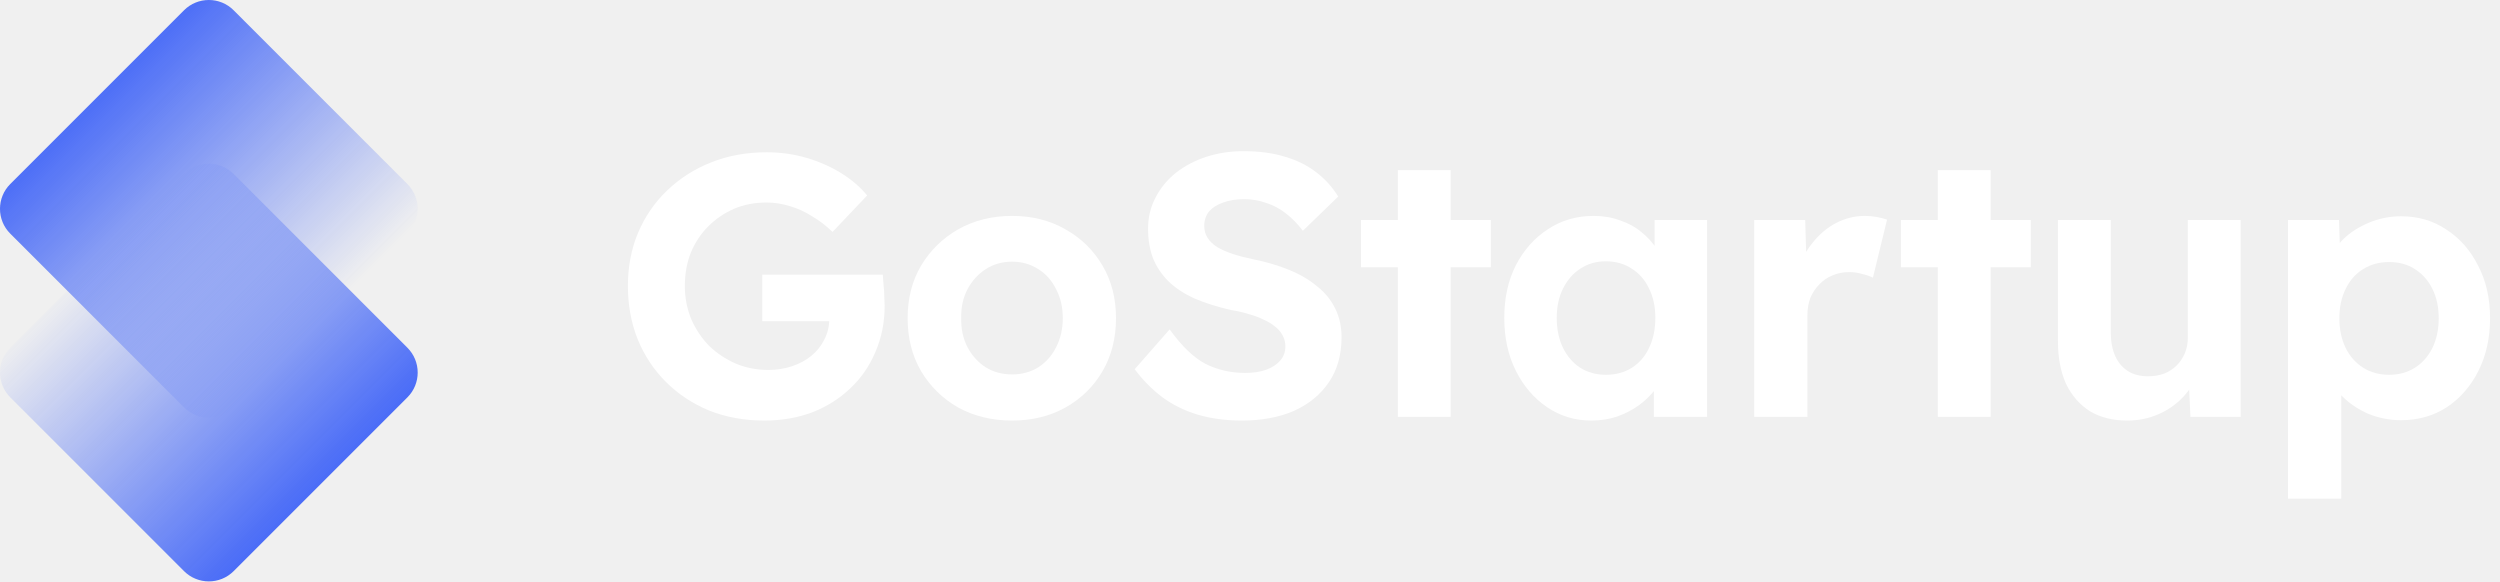
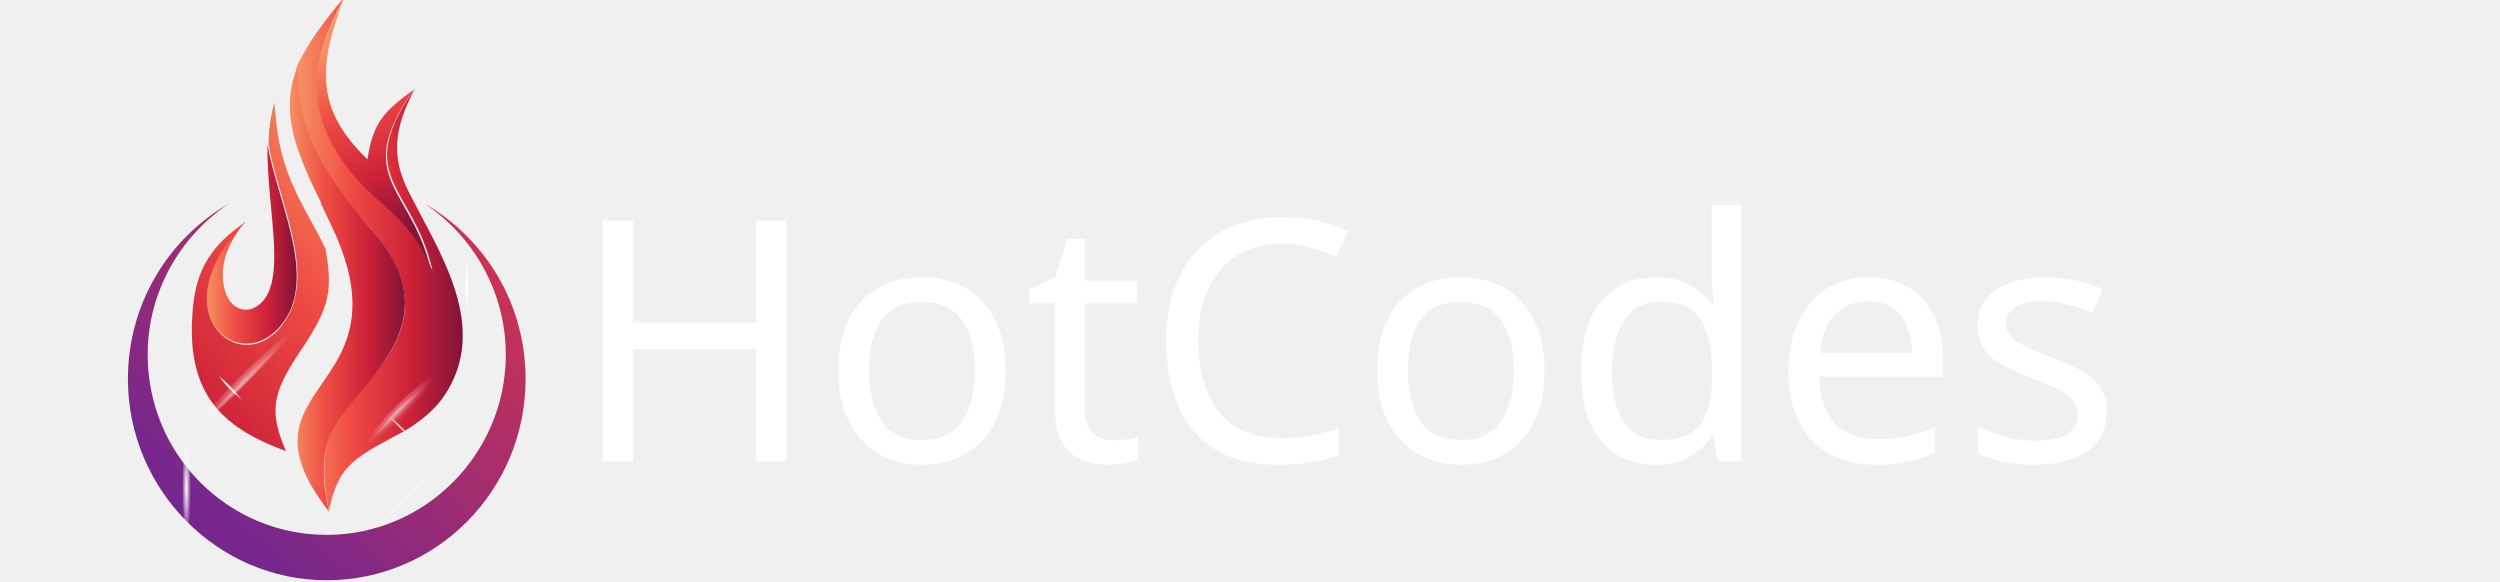
- <svg xmlns="http://www.w3.org/2000/svg" fill="none" height="50" viewBox="0 0 215 50" width="215">
-   <linearGradient id="a" gradientUnits="userSpaceOnUse" x1="7.999" x2="27.62" y1="7.848" y2="27.469">
-     <stop offset="0" stop-color="#4a6cf7" />
-     <stop offset="1" stop-color="#4a6cf7" stop-opacity="0" />
+ <svg xmlns="http://www.w3.org/2000/svg" version="1.1" id="Layer_1" x="0px" y="0px" viewBox="0 0 215 50" style="enable-background:new 0 0 215 50;" xml:space="preserve">
+   <style type="text/css">
+ 	.st0{display:none;fill:url(#SVGID_1_);}
+ 	.st1{display:none;fill:url(#SVGID_2_);}
+ 	.st2{display:none;}
+ 	.st3{display:inline;fill:#111722;}
+ 	.st4{fill-rule:evenodd;clip-rule:evenodd;fill:url(#SVGID_3_);}
+ 	.st5{fill-rule:evenodd;clip-rule:evenodd;fill:url(#SVGID_4_);}
+ 	.st6{fill-rule:evenodd;clip-rule:evenodd;fill:url(#SVGID_5_);}
+ 	.st7{fill-rule:evenodd;clip-rule:evenodd;fill:url(#SVGID_6_);}
+ 	.st8{fill-rule:evenodd;clip-rule:evenodd;fill:url(#SVGID_7_);}
+ 	.st9{fill-rule:evenodd;clip-rule:evenodd;fill:none;}
+ 	.st10{fill-rule:evenodd;clip-rule:evenodd;fill:url(#SVGID_8_);}
+ 	.st11{opacity:0.6;}
+ 	.st12{fill:url(#SVGID_9_);}
+ 	.st13{fill:url(#SVGID_10_);}
+ 	.st14{fill:url(#SVGID_11_);}
+ 	.st15{fill:url(#SVGID_12_);}
+ 	.st16{fill:url(#SVGID_13_);}
+ 	.st17{fill:url(#SVGID_14_);}
+ 	.st18{fill:url(#SVGID_15_);}
+ 	.st19{fill:url(#SVGID_16_);}
+ 	.st20{fill:url(#SVGID_17_);}
+ 	.st21{fill:url(#SVGID_18_);}
+ 	.st22{fill:url(#SVGID_19_);}
+ 	.st23{fill:url(#SVGID_20_);}
+ 	.st24{fill:url(#SVGID_21_);}
+ 	.st25{fill:url(#SVGID_22_);}
+ 	.st26{fill:url(#SVGID_23_);}
+ 	.st27{fill:url(#SVGID_24_);}
+ 	.st28{fill:url(#SVGID_25_);}
+ 	.st29{fill:url(#SVGID_26_);}
+ 	.st30{fill:url(#SVGID_27_);}
+ 	.st31{fill:url(#SVGID_28_);}
+ 	.st32{fill:url(#SVGID_29_);}
+ 	.st33{fill:url(#SVGID_30_);}
+ 	.st34{fill:url(#SVGID_31_);}
+ 	.st35{fill:url(#SVGID_32_);}
+ 	.st36{fill:url(#SVGID_33_);}
+ 	.st37{fill:url(#SVGID_34_);}
+ 	.st38{opacity:0.5;}
+ 	.st39{fill:url(#SVGID_35_);}
+ 	.st40{fill:url(#SVGID_36_);}
+ 	.st41{fill:url(#SVGID_37_);}
+ 	.st42{fill:url(#SVGID_38_);}
+ 	.st43{fill:url(#SVGID_39_);}
+ 	.st44{fill:url(#SVGID_40_);}
+ 	.st45{fill:url(#SVGID_41_);}
+ 	.st46{fill:url(#SVGID_42_);}
+ 	.st47{fill:url(#SVGID_43_);}
+ 	.st48{fill:url(#SVGID_44_);}
+ 	.st49{fill:url(#SVGID_45_);}
+ 	.st50{fill:url(#SVGID_46_);}
+ 	.st51{fill:url(#SVGID_47_);}
+ 	.st52{fill:url(#SVGID_48_);}
+ 	.st53{fill:url(#SVGID_49_);}
+ 	.st54{fill:url(#SVGID_50_);}
+ 	.st55{fill:#FFFFFF;}
+ 	.st56{font-family:'InternacionalAlt-Bold';}
+ 	.st57{font-size:29px;}
+ </style>
+   <linearGradient id="SVGID_1_" gradientUnits="userSpaceOnUse" x1="7.923" y1="433.923" x2="27.545" y2="453.545" gradientTransform="matrix(1 0 0 1 0 -426)">
+     <stop offset="0" style="stop-color:#4A6CF7" />
+     <stop offset="1" style="stop-color:#4A6CF7;stop-opacity:0" />
  </linearGradient>
-   <linearGradient id="b" gradientUnits="userSpaceOnUse" x1="7.999" x2="27.62" y1="21.927" y2="41.548">
-     <stop offset="0" stop-color="#4a6cf7" stop-opacity="0" />
-     <stop offset="1" stop-color="#4a6cf7" />
+   <path class="st0" d="M15.8,0.9c1.2-1.2,3.1-1.2,4.3,0L35,15.8c1.2,1.2,1.2,3.1,0,4.3L20.1,35c-1.2,1.2-3.1,1.2-4.3,0L0.9,20.1  c-1.2-1.2-1.2-3.1,0-4.3L15.8,0.9z" />
+   <linearGradient id="SVGID_2_" gradientUnits="userSpaceOnUse" x1="7.925" y1="448" x2="27.547" y2="467.622" gradientTransform="matrix(1 0 0 1 0 -426)">
+     <stop offset="0" style="stop-color:#4A6CF7;stop-opacity:0" />
+     <stop offset="1" style="stop-color:#4A6CF7" />
  </linearGradient>
-   <path d="m15.826.884c1.179-1.179 3.09-1.179 4.269 0l14.942 14.942c1.179 1.179 1.179 3.09 0 4.269l-14.942 14.942c-1.179 1.179-3.09 1.179-4.269 0l-14.942-14.942c-1.179-1.179-1.179-3.09 0-4.269z" fill="url(#a)" />
-   <path d="m15.826 14.963c1.179-1.179 3.09-1.179 4.269 0l14.942 14.942c1.179 1.179 1.179 3.09 0 4.269l-14.942 14.942c-1.179 1.179-3.09 1.179-4.269 0l-14.942-14.942c-1.179-1.179-1.179-3.09 0-4.269z" fill="url(#b)" />
-   <g fill="#fff">
-     <path d="m65.744 36.168c-1.728 0-3.317-.288-4.768-.864-1.429-.597-2.667-1.419-3.712-2.464s-1.856-2.272-2.432-3.68c-.555-1.408-.832-2.933-.832-4.576s.288-3.157.864-4.544c.597-1.408 1.429-2.624 2.496-3.648 1.088-1.045 2.357-1.856 3.808-2.432s3.04-.864 4.768-.864c1.195 0 2.336.16 3.424.48s2.08.757 2.976 1.312 1.643 1.195 2.24 1.92l-2.976 3.136c-.555-.533-1.141-.981-1.76-1.344-.597-.384-1.227-.672-1.888-.864-.661-.213-1.344-.32-2.048-.32-1.003 0-1.931.181-2.784.544-.832.363-1.568.864-2.208 1.504s-1.141 1.397-1.504 2.272c-.341.875-.512 1.824-.512 2.848 0 1.003.181 1.952.544 2.848.384.875.896 1.643 1.536 2.304.661.64 1.429 1.152 2.304 1.536.875.363 1.813.544 2.816.544.704 0 1.376-.107 2.016-.32s1.195-.512 1.664-.896c.491-.405.864-.875 1.12-1.408.277-.533.416-1.099.416-1.696v-.768l.64.896h-6.4v-4h10.368c.021.235.043.523.064.864.043.341.064.683.064 1.024.021.32.032.576.032.768 0 1.451-.267 2.784-.8 4-.512 1.216-1.237 2.261-2.176 3.136-.917.875-2.005 1.557-3.264 2.048-1.259.469-2.624.704-4.096.704z" />
-     <path d="m87.048 36.168c-1.728 0-3.275-.373-4.64-1.12-1.344-.768-2.411-1.813-3.2-3.136-.768-1.323-1.152-2.837-1.152-4.544s.384-3.211 1.152-4.512c.789-1.323 1.856-2.368 3.2-3.136 1.365-.768 2.912-1.152 4.64-1.152 1.707 0 3.232.384 4.576 1.152 1.365.768 2.432 1.813 3.2 3.136.768 1.301 1.152 2.805 1.152 4.512s-.384 3.221-1.152 4.544c-.768 1.323-1.835 2.368-3.2 3.136-1.344.747-2.869 1.12-4.576 1.12zm0-3.968c.832 0 1.579-.203 2.24-.608.661-.427 1.173-1.003 1.536-1.728.384-.747.576-1.579.576-2.496 0-.939-.192-1.771-.576-2.496-.363-.747-.875-1.323-1.536-1.728-.661-.427-1.408-.64-2.24-.64-.853 0-1.611.213-2.272.64-.661.427-1.184 1.003-1.568 1.728-.384.725-.565 1.557-.544 2.496-.021.917.16 1.749.544 2.496.384.725.907 1.301 1.568 1.728.661.405 1.419.608 2.272.608z" />
-     <path d="m106.799 36.168c-1.387 0-2.656-.171-3.808-.512-1.131-.341-2.144-.843-3.041-1.504-.875-.661-1.664-1.461-2.368-2.4l3.007-3.424c1.046 1.451 2.081 2.443 3.104 2.976 1.046.512 2.177.768 3.393.768.661 0 1.247-.085 1.76-.256.533-.192.949-.459 1.248-.8.298-.341.448-.747.448-1.216 0-.341-.075-.651-.224-.928-.15-.299-.363-.555-.64-.768-.278-.235-.609-.437-.992-.608-.384-.192-.811-.352-1.28-.48-.47-.149-.982-.267-1.536-.352-1.195-.277-2.24-.608-3.136-.992-.896-.405-1.643-.896-2.24-1.472-.598-.597-1.046-1.269-1.345-2.016-.277-.747-.416-1.589-.416-2.528 0-.96.213-1.845.64-2.656.427-.832 1.014-1.547 1.76-2.144.768-.597 1.642-1.056 2.624-1.376 1.002-.32 2.058-.48 3.168-.48 1.365 0 2.56.16 3.584.48 1.024.299 1.909.736 2.656 1.312.768.576 1.408 1.28 1.92 2.112l-3.04 2.944c-.448-.597-.939-1.099-1.472-1.504-.513-.405-1.078-.704-1.696-.896-.598-.213-1.216-.32-1.856-.32-.704 0-1.312.096-1.824.288-.512.171-.918.427-1.216.768-.278.341-.416.757-.416 1.248 0 .384.096.725.288 1.024s.469.565.832.8c.362.213.799.405 1.312.576.512.171 1.077.32 1.695.448 1.174.235 2.23.544 3.169.928.938.384 1.738.853 2.4 1.408.682.533 1.205 1.173 1.568 1.92.362.725.544 1.547.544 2.464 0 1.515-.363 2.805-1.088 3.872-.726 1.067-1.728 1.888-3.008 2.464-1.28.555-2.774.832-4.48.832z" />
-     <path d="m120.214 35.848v-21.216h4.544v21.216zm-3.168-12.864v-4.064h11.168v4.064z" />
-     <path d="m136.855 36.168c-1.407 0-2.677-.384-3.807-1.152-1.131-.768-2.027-1.813-2.689-3.136-.661-1.323-.991-2.837-.991-4.544s.33-3.211.991-4.512c.683-1.323 1.6-2.357 2.752-3.104 1.152-.768 2.465-1.152 3.937-1.152.832 0 1.589.128 2.271.384.704.235 1.313.565 1.825.992.533.427.981.917 1.343 1.472.363.555.619 1.152.769 1.792l-.96-.16v-4.128h4.511v16.928h-4.576v-4.064l1.025-.096c-.171.597-.448 1.163-.832 1.696-.385.533-.865 1.013-1.441 1.44-.554.405-1.184.736-1.888.992-.704.235-1.45.352-2.24.352zm1.249-3.936c.853 0 1.599-.203 2.239-.608s1.131-.971 1.472-1.696c.363-.747.544-1.611.544-2.592 0-.96-.181-1.803-.544-2.528-.341-.725-.832-1.291-1.472-1.696-.64-.427-1.386-.64-2.239-.64-.833 0-1.569.213-2.208.64-.619.405-1.11.971-1.472 1.696-.363.725-.544 1.568-.544 2.528 0 .981.181 1.845.544 2.592.362.725.853 1.291 1.472 1.696.639.405 1.375.608 2.208.608z" />
-     <path d="m150.863 35.848v-16.928h4.384l.16 5.44-.768-1.12c.256-.875.672-1.664 1.248-2.368.576-.725 1.248-1.291 2.016-1.696.79-.405 1.611-.608 2.464-.608.363 0 .715.032 1.056.096.342.064.63.139.864.224l-1.216 4.992c-.256-.128-.565-.235-.928-.32-.362-.107-.736-.16-1.12-.16-.512 0-.992.096-1.44.288-.426.171-.8.427-1.12.768-.32.32-.576.704-.768 1.152-.17.448-.256.939-.256 1.472v8.768z" />
-     <path d="m166.651 35.848v-21.216h4.544v21.216zm-3.168-12.864v-4.064h11.168v4.064z" />
-     <path d="m182.937 36.168c-1.237 0-2.304-.267-3.2-.8-.874-.555-1.557-1.333-2.048-2.336-.469-1.024-.704-2.251-.704-3.68v-10.432h4.544v9.696c0 .768.128 1.44.384 2.016.256.555.619.981 1.088 1.28.47.299 1.046.448 1.728.448.491 0 .95-.075 1.376-.224.427-.171.79-.405 1.088-.704.299-.299.534-.651.704-1.056.171-.405.256-.843.256-1.312v-10.144h4.544v16.928h-4.32l-.16-3.488.832-.384c-.256.789-.682 1.504-1.28 2.144-.597.64-1.312 1.141-2.144 1.504s-1.728.544-2.688.544z" />
-     <path d="m196.77 42.888v-23.968h4.384l.127 3.808-.832-.288c.15-.683.512-1.312 1.088-1.888.598-.576 1.334-1.045 2.208-1.408.875-.363 1.792-.544 2.752-.544 1.472 0 2.774.384 3.905 1.152 1.151.747 2.058 1.781 2.719 3.104.683 1.301 1.024 2.805 1.024 4.512 0 1.685-.33 3.189-.991 4.512-.662 1.323-1.568 2.368-2.72 3.136-1.152.747-2.465 1.12-3.937 1.12-.981 0-1.92-.181-2.815-.544-.875-.384-1.622-.885-2.241-1.504-.618-.619-1.002-1.28-1.151-1.984l1.056-.448v11.232zm8.703-10.656c.832 0 1.569-.203 2.209-.608s1.141-.971 1.504-1.696c.362-.747.543-1.6.543-2.56s-.181-1.803-.543-2.528c-.363-.725-.864-1.291-1.504-1.696-.619-.405-1.355-.608-2.209-.608-.853 0-1.6.203-2.24.608-.64.384-1.141.949-1.504 1.696-.362.725-.543 1.568-.543 2.528s.181 1.813.543 2.56c.363.725.864 1.291 1.504 1.696s1.387.608 2.24.608z" />
+   <path class="st1" d="M15.8,15c1.2-1.2,3.1-1.2,4.3,0L35,29.9c1.2,1.2,1.2,3.1,0,4.3l-14.9,15c-1.2,1.2-3.1,1.2-4.3,0l-14.9-15  c-1.2-1.2-1.2-3.1,0-4.3L15.8,15z" />
+   <g class="st2">
+     <path class="st3" d="M65.7,36.2c-1.7,0-3.3-0.3-4.8-0.9c-1.4-0.6-2.7-1.4-3.7-2.5s-1.9-2.3-2.4-3.7c-0.5-1.4-0.8-2.9-0.8-4.6   s0.3-3.2,0.9-4.5c0.6-1.4,1.4-2.6,2.5-3.6c1.1-1.1,2.4-1.9,3.8-2.4s3-0.9,4.8-0.9c1.2,0,2.3,0.2,3.4,0.5s2.1,0.8,3,1.3   s1.6,1.2,2.2,1.9l-3,3.1c-0.6-0.5-1.1-1-1.8-1.3c-0.6-0.4-1.2-0.7-1.9-0.9c-0.7-0.2-1.3-0.3-2.1-0.3c-1,0-1.9,0.2-2.8,0.5   c-0.8,0.4-1.6,0.9-2.2,1.5s-1.1,1.4-1.5,2.3c-0.3,0.9-0.5,1.8-0.5,2.9c0,1,0.2,2,0.5,2.9c0.4,0.9,0.9,1.6,1.5,2.3   c0.7,0.6,1.4,1.1,2.3,1.5c0.9,0.4,1.8,0.5,2.8,0.5c0.7,0,1.4-0.1,2-0.3s1.2-0.5,1.7-0.9c0.5-0.4,0.9-0.9,1.1-1.4   c0.3-0.5,0.4-1.1,0.4-1.7v-0.8l0.6,0.9h-6.4v-4h10.4c0,0.2,0,0.5,0.1,0.9c0,0.3,0.1,0.7,0.1,1c0,0.3,0,0.6,0,0.8   c0,1.5-0.3,2.8-0.8,4c-0.5,1.2-1.2,2.3-2.2,3.1c-0.9,0.9-2,1.6-3.3,2C68.6,35.9,67.2,36.2,65.7,36.2z" />
+     <path class="st3" d="M87.1,36.2c-1.7,0-3.3-0.4-4.6-1.1c-1.3-0.8-2.4-1.8-3.2-3.1c-0.8-1.3-1.2-2.8-1.2-4.5s0.4-3.2,1.2-4.5   c0.8-1.3,1.9-2.4,3.2-3.1c1.4-0.8,2.9-1.1,4.6-1.1c1.7,0,3.2,0.4,4.6,1.1c1.4,0.8,2.4,1.8,3.2,3.1c0.8,1.3,1.2,2.8,1.2,4.5   s-0.4,3.2-1.2,4.5c-0.8,1.3-1.8,2.4-3.2,3.1C90.3,35.8,88.8,36.2,87.1,36.2z M87.1,32.2c0.8,0,1.6-0.2,2.2-0.6   c0.7-0.4,1.2-1,1.5-1.7c0.4-0.8,0.6-1.6,0.6-2.5c0-0.9-0.2-1.8-0.6-2.5c-0.4-0.8-0.9-1.3-1.5-1.7c-0.7-0.4-1.4-0.6-2.2-0.6   c-0.8,0-1.6,0.2-2.3,0.6c-0.7,0.4-1.2,1-1.6,1.7c-0.4,0.7-0.6,1.6-0.5,2.5c0,0.9,0.2,1.8,0.5,2.5c0.4,0.7,0.9,1.3,1.6,1.7   C85.4,32,86.2,32.2,87.1,32.2z" />
+     <path class="st3" d="M106.8,36.2c-1.4,0-2.7-0.2-3.8-0.5c-1.1-0.3-2.1-0.8-3-1.5c-0.9-0.7-1.7-1.5-2.4-2.4l3-3.4   c1.1,1.5,2.1,2.4,3.1,3c1.1,0.5,2.2,0.8,3.4,0.8c0.7,0,1.2-0.1,1.8-0.3c0.5-0.2,0.9-0.5,1.2-0.8s0.4-0.8,0.4-1.2   c0-0.3-0.1-0.6-0.2-0.9c-0.2-0.3-0.4-0.5-0.6-0.8c-0.3-0.2-0.6-0.4-1-0.6c-0.4-0.2-0.8-0.4-1.3-0.5c-0.5-0.1-1-0.3-1.5-0.4   c-1.2-0.3-2.2-0.6-3.1-1c-0.9-0.4-1.6-0.9-2.2-1.5c-0.6-0.6-1.1-1.3-1.3-2c-0.3-0.8-0.4-1.6-0.4-2.5c0-1,0.2-1.9,0.6-2.7   c0.4-0.8,1-1.6,1.8-2.1c0.8-0.6,1.6-1.1,2.6-1.4c1-0.3,2.1-0.5,3.2-0.5c1.4,0,2.6,0.2,3.6,0.5c1,0.3,1.9,0.7,2.7,1.3   c0.8,0.6,1.4,1.3,1.9,2.1l-3,2.9c-0.4-0.6-0.9-1.1-1.5-1.5c-0.5-0.4-1.1-0.7-1.7-0.9c-0.6-0.2-1.2-0.3-1.9-0.3   c-0.7,0-1.3,0.1-1.8,0.3c-0.5,0.2-0.9,0.4-1.2,0.8c-0.3,0.3-0.4,0.8-0.4,1.2c0,0.4,0.1,0.7,0.3,1s0.5,0.6,0.8,0.8   c0.4,0.2,0.8,0.4,1.3,0.6c0.5,0.2,1.1,0.3,1.7,0.5c1.2,0.2,2.2,0.5,3.2,0.9c0.9,0.4,1.7,0.9,2.4,1.4c0.7,0.5,1.2,1.2,1.6,1.9   c0.4,0.7,0.5,1.5,0.5,2.5c0,1.5-0.4,2.8-1.1,3.9c-0.7,1.1-1.7,1.9-3,2.5C110,35.9,108.5,36.2,106.8,36.2L106.8,36.2z" />
+     <path class="st3" d="M120.2,35.8V14.6h4.5v21.2H120.2z M117.1,23v-4.1h11.2V23H117.1z" />
+     <path class="st3" d="M136.9,36.2c-1.4,0-2.7-0.4-3.8-1.2s-2-1.8-2.7-3.1c-0.7-1.3-1-2.8-1-4.5s0.3-3.2,1-4.5   c0.7-1.3,1.6-2.4,2.8-3.1c1.1-0.8,2.5-1.1,3.9-1.1c0.8,0,1.6,0.1,2.3,0.4c0.7,0.2,1.3,0.6,1.8,1c0.5,0.4,1,0.9,1.3,1.5   s0.6,1.1,0.8,1.8l-1-0.2v-4.1h4.5v16.9h-4.6v-4.1l1-0.1c-0.2,0.6-0.4,1.2-0.8,1.7c-0.4,0.5-0.9,1-1.4,1.4c-0.6,0.4-1.2,0.7-1.9,1   C138.4,36,137.6,36.2,136.9,36.2L136.9,36.2z M138.1,32.2c0.9,0,1.6-0.2,2.2-0.6s1.1-1,1.5-1.7c0.4-0.8,0.5-1.6,0.5-2.6   c0-1-0.2-1.8-0.5-2.5c-0.3-0.7-0.8-1.3-1.5-1.7c-0.6-0.4-1.4-0.6-2.2-0.6c-0.8,0-1.6,0.2-2.2,0.6c-0.6,0.4-1.1,1-1.5,1.7   c-0.4,0.7-0.5,1.6-0.5,2.5c0,1,0.2,1.9,0.5,2.6c0.4,0.7,0.9,1.3,1.5,1.7C136.5,32,137.3,32.2,138.1,32.2z" />
+     <path class="st3" d="M150.9,35.8V18.9h4.4l0.2,5.4l-0.8-1.1c0.3-0.9,0.7-1.7,1.2-2.4c0.6-0.7,1.2-1.3,2-1.7   c0.8-0.4,1.6-0.6,2.5-0.6c0.4,0,0.7,0,1.1,0.1c0.3,0.1,0.6,0.1,0.9,0.2l-1.2,5c-0.3-0.1-0.6-0.2-0.9-0.3c-0.4-0.1-0.7-0.2-1.1-0.2   c-0.5,0-1,0.1-1.4,0.3c-0.4,0.2-0.8,0.4-1.1,0.8c-0.3,0.3-0.6,0.7-0.8,1.1c-0.2,0.5-0.3,0.9-0.3,1.5v8.8L150.9,35.8z" />
+     <path class="st3" d="M166.6,35.8V14.6h4.5v21.2H166.6z M163.5,23v-4.1h11.2V23H163.5z" />
+     <path class="st3" d="M182.9,36.2c-1.2,0-2.3-0.3-3.2-0.8c-0.9-0.5-1.6-1.3-2.1-2.3c-0.5-1-0.7-2.2-0.7-3.7V18.9h4.5v9.7   c0,0.8,0.1,1.4,0.4,2c0.3,0.5,0.6,1,1.1,1.3s1.1,0.4,1.7,0.4c0.5,0,0.9-0.1,1.4-0.2c0.4-0.2,0.8-0.4,1.1-0.7   c0.3-0.3,0.5-0.6,0.7-1.1s0.3-0.8,0.3-1.3V18.9h4.5v16.9h-4.3l-0.2-3.5L189,32c-0.3,0.8-0.7,1.5-1.3,2.1c-0.6,0.6-1.3,1.1-2.1,1.5   S183.9,36.2,182.9,36.2z" />
+     <path class="st3" d="M196.8,42.9v-24h4.4l0.1,3.8l-0.8-0.3c0.1-0.7,0.5-1.3,1.1-1.9c0.6-0.6,1.3-1,2.2-1.4s1.8-0.5,2.8-0.5   c1.5,0,2.8,0.4,3.9,1.1c1.1,0.8,2.1,1.8,2.7,3.1c0.7,1.3,1,2.8,1,4.5c0,1.7-0.3,3.2-1,4.5s-1.6,2.4-2.7,3.1   c-1.1,0.8-2.5,1.1-3.9,1.1c-1,0-1.9-0.2-2.8-0.5c-0.9-0.4-1.6-0.9-2.2-1.5c-0.6-0.6-1-1.3-1.1-2l1.1-0.5v11.2   C201.3,42.9,196.8,42.9,196.8,42.9z M205.5,32.2c0.8,0,1.6-0.2,2.2-0.6s1.1-1,1.5-1.7c0.4-0.8,0.5-1.6,0.5-2.6s-0.2-1.8-0.5-2.5   c-0.4-0.7-0.9-1.3-1.5-1.7c-0.6-0.4-1.4-0.6-2.2-0.6c-0.9,0-1.6,0.2-2.2,0.6c-0.6,0.4-1.1,1-1.5,1.7c-0.4,0.7-0.5,1.6-0.5,2.5   s0.2,1.8,0.5,2.6c0.4,0.7,0.9,1.3,1.5,1.7S204.6,32.2,205.5,32.2z" />
+   </g>
+   <g>
+     <g>
+       <linearGradient id="SVGID_3_" gradientUnits="userSpaceOnUse" x1="28.776" y1="47.223" x2="36.725" y2="31.919" gradientTransform="matrix(1 0 0 -1 0 51)">
+         <stop offset="0" style="stop-color:#F69262" />
+         <stop offset="0.323" style="stop-color:#EF4C44" />
+         <stop offset="0.699" style="stop-color:#CB2038" />
+         <stop offset="1" style="stop-color:#811437" />
+       </linearGradient>
+       <path class="st4" d="M29.5,0.1c-2.1,5.5-2.4,9.3,2.1,13.6c0.5-3.2,1.4-4.1,4-6c-5.5,7.7-0.1,8.4,1.5,15.7    c-2.3-5.3-4.9-5.4-7.7-9.4C26.2,9.4,26.7,5.3,29.5,0.1z" />
+       <linearGradient id="SVGID_4_" gradientUnits="userSpaceOnUse" x1="25.55" y1="28.985" x2="39.754" y2="28.985" gradientTransform="matrix(1 0 0 -1 0 51)">
+         <stop offset="0" style="stop-color:#F69262" />
+         <stop offset="0.323" style="stop-color:#EF4C44" />
+         <stop offset="0.699" style="stop-color:#CB2038" />
+         <stop offset="1" style="stop-color:#811437" />
+       </linearGradient>
+       <path class="st5" d="M25.5,5.8c0.1-0.3,0.3-0.6,0.5-1c0.8-1.5,1.9-3,3.5-4.9l0,0.1c-2.8,5.2-3.2,9.3,0,13.9c2.8,4,5.4,4.1,7.7,9.4    c-1.6-7.3-7-8-1.5-15.7c-1.9,3.5-2,6-0.6,8.8c2.5,5,6.8,11.2,3.5,17c-0.7,1.3-1.9,2.5-3.7,3.6c-2,1.1-3.5,1.8-4.6,2.8    c-1,0.9-1.6,2.1-2,4.1c-1.6-7.5,1.7-8.4,4.8-12.9c3.1-4.5,1.6-8-1.2-11.3C27.5,14.8,25.5,11.4,25.5,5.8z" />
+       <linearGradient id="SVGID_5_" gradientUnits="userSpaceOnUse" x1="24.832" y1="26.07" x2="34.773" y2="26.07" gradientTransform="matrix(1 0 0 -1 0 51)">
+         <stop offset="0" style="stop-color:#F69262" />
+         <stop offset="0.323" style="stop-color:#EF4C44" />
+         <stop offset="0.699" style="stop-color:#CB2038" />
+         <stop offset="1" style="stop-color:#811437" />
+       </linearGradient>
+       <path class="st6" d="M28.3,44c-5.5-7-1.3-9.2,0.9-13.4c1.3-2.5,1.9-5.8-0.7-11.2l-0.9-1.9l0-0.1c-2.6-5.2-3.4-8.2-2-11.7    c0,5.5,2,9,6.3,14c2.8,3.2,4.3,6.7,1.2,11.3C30,35.7,26.6,36.6,28.3,44z" />
+       <linearGradient id="SVGID_6_" gradientUnits="userSpaceOnUse" x1="17.728" y1="29.989" x2="25.484" y2="29.989" gradientTransform="matrix(1 0 0 -1 0 51)">
+         <stop offset="0" style="stop-color:#F69262" />
+         <stop offset="0.323" style="stop-color:#EF4C44" />
+         <stop offset="0.699" style="stop-color:#CB2038" />
+         <stop offset="1" style="stop-color:#811437" />
+       </linearGradient>
+       <path class="st7" d="M23,12.4c-0.1,5.8,2,12.6-1.2,14.1c-0.9,0.4-2.3,0-2.6-2.2C19,22.4,19.6,21,21.1,19c-7.8,8,0.1,14.1,3.6,8.2    C27,23.2,23.8,17.1,23,12.4z" />
+       <linearGradient id="SVGID_7_" gradientUnits="userSpaceOnUse" x1="33.956" y1="35.719" x2="5.439" y2="11.294" gradientTransform="matrix(1 0 0 -1 0 51)">
+         <stop offset="0" style="stop-color:#F69262" />
+         <stop offset="0.323" style="stop-color:#EF4C44" />
+         <stop offset="0.699" style="stop-color:#CB2038" />
+         <stop offset="1" style="stop-color:#811437" />
+       </linearGradient>
+       <path class="st8" d="M28,21.4c-0.2-0.4-0.4-0.8-0.6-1.2c-0.4-0.7-0.8-1.5-1.2-2.2c-0.7-1.3-1.3-2.6-1.7-3.9    c-0.6-2-0.7-2.9-0.9-5.3c-0.3,1.1-0.5,2.3-0.5,3.6c0.8,4.7,4,10.8,1.6,14.9c-3.4,5.9-11.4-0.2-3.6-8.2c-4,2.7-4.5,5.5-4.6,9    c-0.1,6.1,2.9,8.8,8.1,10.7c-1.5-3.4-1.1-5,0.9-8.1C28.2,26.7,28.7,25.4,28,21.4z" />
+       <path class="st9" d="M24.6,38.8c-0.2-3.8,1.1-5.6,2.3-7.4c1-1.5,2.1-2.8,2.2-5.2c0.1-1.8-0.4-3.3-1.2-4.9c0.7,4,0.2,5.4-2.5,9.3    C23.5,33.7,23.1,35.4,24.6,38.8z" />
+       <linearGradient id="SVGID_8_" gradientUnits="userSpaceOnUse" x1="50.346" y1="41.859" x2="17.716" y2="7.476" gradientTransform="matrix(1 0 0 -1 0 51)">
+         <stop offset="0" style="stop-color:#F23839" />
+         <stop offset="1" style="stop-color:#76278C" />
+       </linearGradient>
+       <path class="st10" d="M36.5,17.5c5.2,3,8.7,8.6,8.7,15.1c0,9.6-7.7,17.3-17.1,17.3S11,42.1,11,32.6c0-6.5,3.5-12.1,8.7-15.1    c-4.2,2.8-7,7.6-7,13c0,8.6,6.9,15.5,15.4,15.5c8.5,0,15.4-7,15.4-15.5C43.5,25.1,40.7,20.3,36.5,17.5z" />
+       <g>
+         <g>
+           <g>
+             <g class="st11">
+               <radialGradient id="SVGID_9_" cx="5752.942" cy="6924.413" r="1.088" gradientTransform="matrix(3.8974 -3.9345 -0.3387 -0.3419 -20055.248 25035.01)" gradientUnits="userSpaceOnUse">
+                 <stop offset="0" style="stop-color:#FFFFFF;stop-opacity:0.6" />
+                 <stop offset="1" style="stop-color:#FFFFFF;stop-opacity:0" />
+               </radialGradient>
+               <path class="st12" d="M25.3,28.5c0.2,0.2-1.5,2.3-3.9,4.6s-4.4,4.1-4.6,3.9c-0.2-0.2,1.5-2.3,3.9-4.7        C23.1,30,25.1,28.3,25.3,28.5z" />
+               <radialGradient id="SVGID_10_" cx="5766.568" cy="17781.271" r="0.689" gradientTransform="matrix(5.0253 -5.0731 -0.2675 -0.27 -24201.565 34088.449)" gradientUnits="userSpaceOnUse">
+                 <stop offset="0" style="stop-color:#FFFFFF" />
+                 <stop offset="0.141" style="stop-color:#FFFFFF;stop-opacity:0.859" />
+                 <stop offset="1" style="stop-color:#FFFFFF;stop-opacity:0" />
+               </radialGradient>
+               <path class="st13" d="M24.6,29.2c0.1,0.1-1.4,1.8-3.3,3.7s-3.6,3.4-3.7,3.3c-0.1-0.1,1.4-1.8,3.3-3.7S24.5,29.1,24.6,29.2z" />
+             </g>
+           </g>
+           <g>
+             <g>
+               <g>
+                 <g>
+                   <radialGradient id="SVGID_11_" cx="36807.863" cy="-629.616" r="1.645" gradientTransform="matrix(-7.590000e-02 7.660000e-02 0.7877 0.7952 3309.283 -2285.59)" gradientUnits="userSpaceOnUse">
+                     <stop offset="0" style="stop-color:#FFFFFF" />
+                     <stop offset="7.010000e-02" style="stop-color:#FFFFFF;stop-opacity:0.93" />
+                     <stop offset="1" style="stop-color:#FFFFFF;stop-opacity:0" />
+                   </radialGradient>
+                   <path class="st14" d="M20,33.7c-0.7-0.7-1.2-1.4-1.2-1.4s0.7,0.5,1.4,1.2c0.7,0.7,1.2,1.4,1.2,1.4          C21.4,35,20.8,34.4,20,33.7z" />
+                   <radialGradient id="SVGID_12_" cx="36808.012" cy="-396.701" r="0.57" gradientTransform="matrix(-7.590000e-02 7.660000e-02 0.4252 0.4292 2982.053 -2615.92)" gradientUnits="userSpaceOnUse">
+                     <stop offset="0" style="stop-color:#FFFFFF" />
+                     <stop offset="7.010000e-02" style="stop-color:#FFFFFF;stop-opacity:0.93" />
+                     <stop offset="1" style="stop-color:#FFFFFF;stop-opacity:0" />
+                   </radialGradient>
+                   <path class="st15" d="M20.1,33.6c-0.1-0.1-0.2-0.3-0.2-0.3C20,33.3,20.1,33.4,20.1,33.6c0.2,0,0.3,0.2,0.3,0.2          C20.4,33.9,20.3,33.8,20.1,33.6z" />
+                 </g>
+               </g>
+             </g>
+             <g>
+               <g>
+                 <g>
+                   <radialGradient id="SVGID_13_" cx="35822.945" cy="-216.978" r="1.645" gradientTransform="matrix(7.820000e-02 7.890000e-02 0.7709 -0.7783 -2612.933 -2962.226)" gradientUnits="userSpaceOnUse">
+                     <stop offset="0" style="stop-color:#FFFFFF" />
+                     <stop offset="7.010000e-02" style="stop-color:#FFFFFF;stop-opacity:0.93" />
+                     <stop offset="1" style="stop-color:#FFFFFF;stop-opacity:0" />
+                   </radialGradient>
+                   <path class="st16" d="M20.3,33.7c-0.7,0.7-1.3,1.2-1.4,1.2s0.4-0.7,1.1-1.4s1.3-1.2,1.4-1.2S21,33,20.3,33.7z" />
+                   <radialGradient id="SVGID_14_" cx="35822.902" cy="-141.141" r="0.57" gradientTransform="matrix(7.820000e-02 7.890000e-02 0.4252 -0.4292 -2720.214 -2853.949)" gradientUnits="userSpaceOnUse">
+                     <stop offset="0" style="stop-color:#FFFFFF" />
+                     <stop offset="7.010000e-02" style="stop-color:#FFFFFF;stop-opacity:0.93" />
+                     <stop offset="1" style="stop-color:#FFFFFF;stop-opacity:0" />
+                   </radialGradient>
+                   <path class="st17" d="M20.2,33.6c-0.1,0.1-0.3,0.2-0.3,0.2C19.9,33.8,20,33.7,20.2,33.6c0-0.2,0.2-0.3,0.2-0.3          C20.4,33.4,20.4,33.5,20.2,33.6z" />
+                 </g>
+               </g>
+             </g>
+           </g>
+           <g>
+             <g>
+               <g>
+                 <g>
+                   <radialGradient id="SVGID_15_" cx="36807.863" cy="-629.616" r="1.645" gradientTransform="matrix(-7.590000e-02 7.660000e-02 0.7877 0.7952 3309.283 -2285.59)" gradientUnits="userSpaceOnUse">
+                     <stop offset="0" style="stop-color:#FFFFFF" />
+                     <stop offset="7.010000e-02" style="stop-color:#FFFFFF;stop-opacity:0.93" />
+                     <stop offset="1" style="stop-color:#FFFFFF;stop-opacity:0" />
+                   </radialGradient>
+                   <path class="st18" d="M20,33.7c-0.7-0.7-1.2-1.4-1.2-1.4s0.7,0.5,1.4,1.2c0.7,0.7,1.2,1.4,1.2,1.4          C21.4,35,20.8,34.4,20,33.7z" />
+                   <radialGradient id="SVGID_16_" cx="36808.012" cy="-396.701" r="0.57" gradientTransform="matrix(-7.590000e-02 7.660000e-02 0.4252 0.4292 2982.053 -2615.92)" gradientUnits="userSpaceOnUse">
+                     <stop offset="0" style="stop-color:#FFFFFF" />
+                     <stop offset="7.010000e-02" style="stop-color:#FFFFFF;stop-opacity:0.93" />
+                     <stop offset="1" style="stop-color:#FFFFFF;stop-opacity:0" />
+                   </radialGradient>
+                   <path class="st19" d="M20.1,33.6c-0.1-0.1-0.2-0.3-0.2-0.3C20,33.3,20.1,33.4,20.1,33.6c0.2,0,0.3,0.2,0.3,0.2          C20.4,33.9,20.3,33.8,20.1,33.6z" />
+                 </g>
+               </g>
+             </g>
+             <g>
+               <g>
+                 <g>
+                   <radialGradient id="SVGID_17_" cx="35822.945" cy="-216.978" r="1.645" gradientTransform="matrix(7.820000e-02 7.890000e-02 0.7709 -0.7783 -2612.933 -2962.226)" gradientUnits="userSpaceOnUse">
+                     <stop offset="0" style="stop-color:#FFFFFF" />
+                     <stop offset="7.010000e-02" style="stop-color:#FFFFFF;stop-opacity:0.93" />
+                     <stop offset="1" style="stop-color:#FFFFFF;stop-opacity:0" />
+                   </radialGradient>
+                   <path class="st20" d="M20.3,33.7c-0.7,0.7-1.3,1.2-1.4,1.2s0.4-0.7,1.1-1.4s1.3-1.2,1.4-1.2S21,33,20.3,33.7z" />
+                   <radialGradient id="SVGID_18_" cx="35822.902" cy="-141.141" r="0.57" gradientTransform="matrix(7.820000e-02 7.890000e-02 0.4252 -0.4292 -2720.214 -2853.949)" gradientUnits="userSpaceOnUse">
+                     <stop offset="0" style="stop-color:#FFFFFF" />
+                     <stop offset="7.010000e-02" style="stop-color:#FFFFFF;stop-opacity:0.93" />
+                     <stop offset="1" style="stop-color:#FFFFFF;stop-opacity:0" />
+                   </radialGradient>
+                   <path class="st21" d="M20.2,33.6c-0.1,0.1-0.3,0.2-0.3,0.2C19.9,33.8,20,33.7,20.2,33.6c0-0.2,0.2-0.3,0.2-0.3          C20.4,33.4,20.4,33.5,20.2,33.6z" />
+                 </g>
+               </g>
+             </g>
+           </g>
+         </g>
+         <g>
+           <g>
+             <g class="st11">
+               <radialGradient id="SVGID_19_" cx="5753.468" cy="6889.195" r="0.693" gradientTransform="matrix(3.8974 -3.9345 -0.3387 -0.3419 -20055.248 25035.01)" gradientUnits="userSpaceOnUse">
+                 <stop offset="0" style="stop-color:#FFFFFF;stop-opacity:0.6" />
+                 <stop offset="1" style="stop-color:#FFFFFF;stop-opacity:0" />
+               </radialGradient>
+               <path class="st22" d="M37.8,40c0.1,0.1-1,1.5-2.5,3c-1.5,1.5-2.8,2.6-2.9,2.5c-0.1-0.1,1-1.5,2.5-3S37.7,39.9,37.8,40z" />
+               <radialGradient id="SVGID_20_" cx="5766.977" cy="17736.678" r="0.439" gradientTransform="matrix(5.0253 -5.0731 -0.2675 -0.27 -24201.565 34088.449)" gradientUnits="userSpaceOnUse">
+                 <stop offset="0" style="stop-color:#FFFFFF" />
+                 <stop offset="0.141" style="stop-color:#FFFFFF;stop-opacity:0.859" />
+                 <stop offset="1" style="stop-color:#FFFFFF;stop-opacity:0" />
+               </radialGradient>
+               <path class="st23" d="M37.3,40.5c0.1,0.1-0.9,1.1-2.1,2.3c-1.2,1.2-2.3,2.2-2.3,2.1c-0.1-0.1,0.9-1.1,2.1-2.3        C36.2,41.4,37.2,40.4,37.3,40.5z" />
+             </g>
+           </g>
+           <g>
+             <g>
+               <g>
+                 <g>
+                   <radialGradient id="SVGID_21_" cx="36776.594" cy="-614.453" r="1.047" gradientTransform="matrix(-7.590000e-02 7.660000e-02 0.7877 0.7952 3309.283 -2285.59)" gradientUnits="userSpaceOnUse">
+                     <stop offset="0" style="stop-color:#FFFFFF" />
+                     <stop offset="7.010000e-02" style="stop-color:#FFFFFF;stop-opacity:0.93" />
+                     <stop offset="1" style="stop-color:#FFFFFF;stop-opacity:0" />
+                   </radialGradient>
+                   <path class="st24" d="M34.4,43.3c-0.5-0.5-0.8-0.9-0.7-0.9c0,0,0.5,0.3,0.9,0.8c0.5,0.5,0.8,0.9,0.7,0.9          C35.3,44.1,34.9,43.8,34.4,43.3z" />
+                   <radialGradient id="SVGID_22_" cx="36776.746" cy="-368.611" r="0.363" gradientTransform="matrix(-7.590000e-02 7.660000e-02 0.4252 0.4292 2982.053 -2615.92)" gradientUnits="userSpaceOnUse">
+                     <stop offset="0" style="stop-color:#FFFFFF" />
+                     <stop offset="7.010000e-02" style="stop-color:#FFFFFF;stop-opacity:0.93" />
+                     <stop offset="1" style="stop-color:#FFFFFF;stop-opacity:0" />
+                   </radialGradient>
+                   <path class="st25" d="M34.5,43.3c-0.1-0.1-0.1-0.2-0.1-0.2C34.3,43.1,34.4,43.1,34.5,43.3c0.1,0,0.2,0.1,0.2,0.1          C34.6,43.4,34.5,43.4,34.5,43.3z" />
+                 </g>
+               </g>
+             </g>
+             <g>
+               <g>
+                 <g>
+                   <radialGradient id="SVGID_23_" cx="35975.734" cy="-213.9" r="1.047" gradientTransform="matrix(7.820000e-02 7.890000e-02 0.7709 -0.7783 -2612.933 -2962.226)" gradientUnits="userSpaceOnUse">
+                     <stop offset="0" style="stop-color:#FFFFFF" />
+                     <stop offset="7.010000e-02" style="stop-color:#FFFFFF;stop-opacity:0.93" />
+                     <stop offset="1" style="stop-color:#FFFFFF;stop-opacity:0" />
+                   </radialGradient>
+                   <path class="st26" d="M34.6,43.3c-0.5,0.5-0.8,0.8-0.9,0.7s0.3-0.5,0.7-0.9s0.8-0.8,0.9-0.7C35.3,42.5,35,42.9,34.6,43.3z" />
+                   <radialGradient id="SVGID_24_" cx="35975.691" cy="-135.56" r="0.363" gradientTransform="matrix(7.820000e-02 7.890000e-02 0.4252 -0.4292 -2720.214 -2853.949)" gradientUnits="userSpaceOnUse">
+                     <stop offset="0" style="stop-color:#FFFFFF" />
+                     <stop offset="7.010000e-02" style="stop-color:#FFFFFF;stop-opacity:0.93" />
+                     <stop offset="1" style="stop-color:#FFFFFF;stop-opacity:0" />
+                   </radialGradient>
+                   <path class="st27" d="M34.5,43.3c-0.1,0.1-0.2,0.1-0.2,0.1C34.3,43.4,34.4,43.3,34.5,43.3c0-0.1,0.1-0.2,0.1-0.2          C34.7,43.1,34.6,43.2,34.5,43.3z" />
+                 </g>
+               </g>
+             </g>
+           </g>
+           <g>
+             <g>
+               <g>
+                 <g>
+                   <radialGradient id="SVGID_25_" cx="36776.594" cy="-614.453" r="1.047" gradientTransform="matrix(-7.590000e-02 7.660000e-02 0.7877 0.7952 3309.283 -2285.59)" gradientUnits="userSpaceOnUse">
+                     <stop offset="0" style="stop-color:#FFFFFF" />
+                     <stop offset="7.010000e-02" style="stop-color:#FFFFFF;stop-opacity:0.93" />
+                     <stop offset="1" style="stop-color:#FFFFFF;stop-opacity:0" />
+                   </radialGradient>
+                   <path class="st28" d="M34.4,43.3c-0.5-0.5-0.8-0.9-0.7-0.9c0,0,0.5,0.3,0.9,0.8c0.5,0.5,0.8,0.9,0.7,0.9          C35.3,44.1,34.9,43.8,34.4,43.3z" />
+                   <radialGradient id="SVGID_26_" cx="36776.746" cy="-368.611" r="0.363" gradientTransform="matrix(-7.590000e-02 7.660000e-02 0.4252 0.4292 2982.053 -2615.92)" gradientUnits="userSpaceOnUse">
+                     <stop offset="0" style="stop-color:#FFFFFF" />
+                     <stop offset="7.010000e-02" style="stop-color:#FFFFFF;stop-opacity:0.93" />
+                     <stop offset="1" style="stop-color:#FFFFFF;stop-opacity:0" />
+                   </radialGradient>
+                   <path class="st29" d="M34.5,43.3c-0.1-0.1-0.1-0.2-0.1-0.2C34.3,43.1,34.4,43.1,34.5,43.3c0.1,0,0.2,0.1,0.2,0.1          C34.6,43.4,34.5,43.4,34.5,43.3z" />
+                 </g>
+               </g>
+             </g>
+             <g>
+               <g>
+                 <g>
+                   <radialGradient id="SVGID_27_" cx="35975.734" cy="-213.9" r="1.047" gradientTransform="matrix(7.820000e-02 7.890000e-02 0.7709 -0.7783 -2612.933 -2962.226)" gradientUnits="userSpaceOnUse">
+                     <stop offset="0" style="stop-color:#FFFFFF" />
+                     <stop offset="7.010000e-02" style="stop-color:#FFFFFF;stop-opacity:0.93" />
+                     <stop offset="1" style="stop-color:#FFFFFF;stop-opacity:0" />
+                   </radialGradient>
+                   <path class="st30" d="M34.6,43.3c-0.5,0.5-0.8,0.8-0.9,0.7s0.3-0.5,0.7-0.9s0.8-0.8,0.9-0.7C35.3,42.5,35,42.9,34.6,43.3z" />
+                   <radialGradient id="SVGID_28_" cx="35975.691" cy="-135.56" r="0.363" gradientTransform="matrix(7.820000e-02 7.890000e-02 0.4252 -0.4292 -2720.214 -2853.949)" gradientUnits="userSpaceOnUse">
+                     <stop offset="0" style="stop-color:#FFFFFF" />
+                     <stop offset="7.010000e-02" style="stop-color:#FFFFFF;stop-opacity:0.93" />
+                     <stop offset="1" style="stop-color:#FFFFFF;stop-opacity:0" />
+                   </radialGradient>
+                   <path class="st31" d="M34.5,43.3c-0.1,0.1-0.2,0.1-0.2,0.1C34.3,43.4,34.4,43.3,34.5,43.3c0-0.1,0.1-0.2,0.1-0.2          C34.7,43.1,34.6,43.2,34.5,43.3z" />
+                 </g>
+               </g>
+             </g>
+           </g>
+         </g>
+         <g>
+           <g class="st11">
+             <radialGradient id="SVGID_29_" cx="5782.717" cy="6900.433" r="1.605" gradientTransform="matrix(1.8963 -1.9144 -0.3387 -0.3419 -8594.321 13464.857)" gradientUnits="userSpaceOnUse">
+               <stop offset="0" style="stop-color:#FFFFFF;stop-opacity:0.6" />
+               <stop offset="1" style="stop-color:#FFFFFF;stop-opacity:0" />
+             </radialGradient>
+             <path class="st32" d="M37.7,32.4c0.3,0.3-0.8,1.9-2.5,3.6s-3.3,2.8-3.6,2.5c-0.3-0.3,0.8-1.9,2.5-3.6S37.4,32,37.7,32.4z" />
+             <radialGradient id="SVGID_30_" cx="5789.816" cy="17750.873" r="1.017" gradientTransform="matrix(2.4451 -2.4684 -0.2675 -0.27 -9374.172 19119.746)" gradientUnits="userSpaceOnUse">
+               <stop offset="0" style="stop-color:#FFFFFF" />
+               <stop offset="0.141" style="stop-color:#FFFFFF;stop-opacity:0.859" />
+               <stop offset="1" style="stop-color:#FFFFFF;stop-opacity:0" />
+             </radialGradient>
+             <path class="st33" d="M37.1,32.9c0.2,0.2-0.8,1.4-2.2,2.8c-1.4,1.4-2.6,2.4-2.8,2.2c-0.1-0.2,0.8-1.4,2.2-2.8       C35.7,33.8,37,32.8,37.1,32.9z" />
+           </g>
+           <g>
+             <g>
+               <g>
+                 <g>
+                   <radialGradient id="SVGID_31_" cx="36550.91" cy="-619.28" r="1.485" gradientTransform="matrix(-8.020000e-02 8.100000e-02 0.7877 0.7952 3453.664 -2431.332)" gradientUnits="userSpaceOnUse">
+                     <stop offset="0" style="stop-color:#FFFFFF" />
+                     <stop offset="7.010000e-02" style="stop-color:#FFFFFF;stop-opacity:0.93" />
+                     <stop offset="1" style="stop-color:#FFFFFF;stop-opacity:0" />
+                   </radialGradient>
+                   <path class="st34" d="M33.8,36.2c-0.7-0.7-1.1-1.2-1-1.3c0.1-0.1,0.6,0.4,1.3,1.1c0.6,0.7,1.1,1.2,1,1.3          C35,37.4,34.5,36.9,33.8,36.2z" />
+                   <radialGradient id="SVGID_32_" cx="36551.055" cy="-377.553" r="0.515" gradientTransform="matrix(-8.020000e-02 8.100000e-02 0.4252 0.4292 3126.434 -2761.662)" gradientUnits="userSpaceOnUse">
+                     <stop offset="0" style="stop-color:#FFFFFF" />
+                     <stop offset="7.010000e-02" style="stop-color:#FFFFFF;stop-opacity:0.93" />
+                     <stop offset="1" style="stop-color:#FFFFFF;stop-opacity:0" />
+                   </radialGradient>
+                   <path class="st35" d="M33.9,36.2c-0.1-0.1-0.2-0.2-0.2-0.3C33.7,35.9,33.8,36,33.9,36.2c0.2,0,0.3,0.2,0.3,0.2          C34.1,36.4,34,36.3,33.9,36.2z" />
+                 </g>
+               </g>
+             </g>
+             <g>
+               <g>
+                 <g>
+                   <radialGradient id="SVGID_33_" cx="34598.43" cy="-209.685" r="1.485" gradientTransform="matrix(8.970000e-02 9.050000e-02 0.7709 -0.7783 -2906.465 -3258.555)" gradientUnits="userSpaceOnUse">
+                     <stop offset="0" style="stop-color:#FFFFFF" />
+                     <stop offset="7.010000e-02" style="stop-color:#FFFFFF;stop-opacity:0.93" />
+                     <stop offset="1" style="stop-color:#FFFFFF;stop-opacity:0" />
+                   </radialGradient>
+                   <path class="st36" d="M34.1,36.3c-0.6,0.6-1.2,1.1-1.3,1c-0.1-0.1,0.4-0.7,1-1.3s1.2-1.1,1.3-1C35.2,35,34.7,35.6,34.1,36.3          z" />
+                   <radialGradient id="SVGID_34_" cx="34598.395" cy="-127.917" r="0.515" gradientTransform="matrix(8.970000e-02 9.050000e-02 0.4252 -0.4292 -3013.746 -3150.279)" gradientUnits="userSpaceOnUse">
+                     <stop offset="0" style="stop-color:#FFFFFF" />
+                     <stop offset="7.010000e-02" style="stop-color:#FFFFFF;stop-opacity:0.93" />
+                     <stop offset="1" style="stop-color:#FFFFFF;stop-opacity:0" />
+                   </radialGradient>
+                   <path class="st37" d="M34,36.2c-0.1,0.1-0.2,0.2-0.3,0.2c0,0,0-0.2,0.2-0.3s0.2-0.2,0.3-0.2C34.2,35.9,34.1,36,34,36.2z" />
+                 </g>
+               </g>
+             </g>
+           </g>
+           <g class="st38">
+             <g>
+               <g>
+                 <g>
+                   <radialGradient id="SVGID_35_" cx="36550.91" cy="-619.28" r="1.485" gradientTransform="matrix(-8.020000e-02 8.100000e-02 0.7877 0.7952 3453.664 -2431.332)" gradientUnits="userSpaceOnUse">
+                     <stop offset="0" style="stop-color:#FFFFFF" />
+                     <stop offset="7.010000e-02" style="stop-color:#FFFFFF;stop-opacity:0.93" />
+                     <stop offset="1" style="stop-color:#FFFFFF;stop-opacity:0" />
+                   </radialGradient>
+                   <path class="st39" d="M33.8,36.2c-0.7-0.7-1.1-1.2-1-1.3c0.1-0.1,0.6,0.4,1.3,1.1c0.6,0.7,1.1,1.2,1,1.3          C35,37.4,34.5,36.9,33.8,36.2z" />
+                   <radialGradient id="SVGID_36_" cx="36551.055" cy="-377.553" r="0.515" gradientTransform="matrix(-8.020000e-02 8.100000e-02 0.4252 0.4292 3126.434 -2761.662)" gradientUnits="userSpaceOnUse">
+                     <stop offset="0" style="stop-color:#FFFFFF" />
+                     <stop offset="7.010000e-02" style="stop-color:#FFFFFF;stop-opacity:0.93" />
+                     <stop offset="1" style="stop-color:#FFFFFF;stop-opacity:0" />
+                   </radialGradient>
+                   <path class="st40" d="M33.9,36.2c-0.1-0.1-0.2-0.2-0.2-0.3C33.7,35.9,33.8,36,33.9,36.2c0.2,0,0.3,0.2,0.3,0.2          C34.1,36.4,34,36.3,33.9,36.2z" />
+                 </g>
+               </g>
+             </g>
+             <g>
+               <g>
+                 <g>
+                   <radialGradient id="SVGID_37_" cx="34598.43" cy="-209.685" r="1.485" gradientTransform="matrix(8.970000e-02 9.050000e-02 0.7709 -0.7783 -2906.465 -3258.555)" gradientUnits="userSpaceOnUse">
+                     <stop offset="0" style="stop-color:#FFFFFF" />
+                     <stop offset="7.010000e-02" style="stop-color:#FFFFFF;stop-opacity:0.93" />
+                     <stop offset="1" style="stop-color:#FFFFFF;stop-opacity:0" />
+                   </radialGradient>
+                   <path class="st41" d="M34.1,36.3c-0.6,0.6-1.2,1.1-1.3,1c-0.1-0.1,0.4-0.7,1-1.3s1.2-1.1,1.3-1C35.2,35,34.7,35.6,34.1,36.3          z" />
+                   <radialGradient id="SVGID_38_" cx="34598.395" cy="-127.917" r="0.515" gradientTransform="matrix(8.970000e-02 9.050000e-02 0.4252 -0.4292 -3013.746 -3150.279)" gradientUnits="userSpaceOnUse">
+                     <stop offset="0" style="stop-color:#FFFFFF" />
+                     <stop offset="7.010000e-02" style="stop-color:#FFFFFF;stop-opacity:0.93" />
+                     <stop offset="1" style="stop-color:#FFFFFF;stop-opacity:0" />
+                   </radialGradient>
+                   <path class="st42" d="M34,36.2c-0.1,0.1-0.2,0.2-0.3,0.2c0,0,0-0.2,0.2-0.3s0.2-0.2,0.3-0.2C34.2,35.9,34.1,36,34,36.2z" />
+                 </g>
+               </g>
+             </g>
+           </g>
+         </g>
+         <g>
+           <g>
+             <g>
+               <radialGradient id="SVGID_39_" cx="5879.513" cy="7771.163" r="1.127" gradientTransform="matrix(0 3.7831 0.3366 0 -2599.747 -22200.949)" gradientUnits="userSpaceOnUse">
+                 <stop offset="0" style="stop-color:#FFFFFF" />
+                 <stop offset="1" style="stop-color:#FFFFFF;stop-opacity:0" />
+               </radialGradient>
+               <path class="st43" d="M16.1,46.1c-0.2,0-0.4-1.9-0.4-4.3c0-2.4,0.2-4.3,0.4-4.3c0.2,0,0.4,1.9,0.4,4.3S16.4,46.1,16.1,46.1z" />
+               <radialGradient id="SVGID_40_" cx="5864.632" cy="18853.144" r="0.714" gradientTransform="matrix(0 4.878 0.2658 0 -4995.769 -28565.617)" gradientUnits="userSpaceOnUse">
+                 <stop offset="0" style="stop-color:#FFFFFF" />
+                 <stop offset="0.141" style="stop-color:#FFFFFF;stop-opacity:0.859" />
+                 <stop offset="1" style="stop-color:#FFFFFF;stop-opacity:0" />
+               </radialGradient>
+               <path class="st44" d="M16.1,45.3c-0.1,0-0.2-1.6-0.2-3.5s0.1-3.5,0.2-3.5c0.1,0,0.2,1.6,0.2,3.5S16.2,45.3,16.1,45.3z" />
+             </g>
+             <g>
+               <g>
+                 <g>
+                   <g>
+                     <radialGradient id="SVGID_41_" cx="38041.992" cy="-983.567" r="2.244" gradientTransform="matrix(4.520000e-02 -4.560000e-02 -0.7877 -0.7952 -2478.799 996.4184)" gradientUnits="userSpaceOnUse">
+                       <stop offset="0" style="stop-color:#FFFFFF" />
+                       <stop offset="7.010000e-02" style="stop-color:#FFFFFF;stop-opacity:0.93" />
+                       <stop offset="1" style="stop-color:#FFFFFF;stop-opacity:0" />
+                     </radialGradient>
+                     <path class="st45" d="M16.2,41.8c1,1,1.7,1.8,1.7,1.9C17.9,43.8,17,43,16,42c-1-1-1.7-1.8-1.7-1.9           C14.4,40.1,15.3,40.8,16.2,41.8z" />
+                     <radialGradient id="SVGID_42_" cx="38041.672" cy="-1052.48" r="0.778" gradientTransform="matrix(4.520000e-02 -4.560000e-02 -0.4252 -0.4292 -2151.57 1326.748)" gradientUnits="userSpaceOnUse">
+                       <stop offset="0" style="stop-color:#FFFFFF" />
+                       <stop offset="7.010000e-02" style="stop-color:#FFFFFF;stop-opacity:0.93" />
+                       <stop offset="1" style="stop-color:#FFFFFF;stop-opacity:0" />
+                     </radialGradient>
+                     <path class="st46" d="M16.2,41.9c0.2,0.2,0.3,0.3,0.3,0.4C16.5,42.3,16.3,42.1,16.2,41.9c-0.2-0.1-0.4-0.3-0.4-0.3           C15.8,41.6,16,41.7,16.2,41.9z" />
+                   </g>
+                 </g>
+               </g>
+               <g>
+                 <g>
+                   <g>
+                     <radialGradient id="SVGID_43_" cx="30485.986" cy="-288.51" r="2.244" gradientTransform="matrix(-4.520000e-02 -4.560000e-02 -0.7709 0.7783 1172.352 1658.403)" gradientUnits="userSpaceOnUse">
+                       <stop offset="0" style="stop-color:#FFFFFF" />
+                       <stop offset="7.010000e-02" style="stop-color:#FFFFFF;stop-opacity:0.93" />
+                       <stop offset="1" style="stop-color:#FFFFFF;stop-opacity:0" />
+                     </radialGradient>
+                     <path class="st47" d="M16,41.8c1-1,1.8-1.7,1.8-1.6c0.1,0.1-0.7,0.9-1.6,1.8c-1,1-1.8,1.7-1.8,1.6           C14.4,43.6,15.1,42.8,16,41.8z" />
+                     <radialGradient id="SVGID_44_" cx="30485.992" cy="-270.843" r="0.778" gradientTransform="matrix(-4.520000e-02 -4.560000e-02 -0.4252 0.4292 1279.632 1550.127)" gradientUnits="userSpaceOnUse">
+                       <stop offset="0" style="stop-color:#FFFFFF" />
+                       <stop offset="7.010000e-02" style="stop-color:#FFFFFF;stop-opacity:0.93" />
+                       <stop offset="1" style="stop-color:#FFFFFF;stop-opacity:0" />
+                     </radialGradient>
+                     <path class="st48" d="M16.1,41.9c0.2-0.2,0.3-0.3,0.4-0.3S16.4,41.8,16.1,41.9c-0.1,0.2-0.3,0.4-0.3,0.4           C15.8,42.2,15.9,42.1,16.1,41.9z" />
+                   </g>
+                 </g>
+               </g>
+             </g>
+           </g>
+         </g>
+         <g>
+           <g>
+             <radialGradient id="SVGID_45_" cx="5874.926" cy="7842.727" r="0.751" gradientTransform="matrix(0 3.7831 0.3366 0 -2599.747 -22200.949)" gradientUnits="userSpaceOnUse">
+               <stop offset="0" style="stop-color:#FFFFFF" />
+               <stop offset="1" style="stop-color:#FFFFFF;stop-opacity:0" />
+             </radialGradient>
+             <path class="st49" d="M40.2,27.3c-0.1,0-0.2-1.3-0.2-2.8s0.1-2.8,0.2-2.8s0.2,1.3,0.2,2.8S40.4,27.3,40.2,27.3z" />
+             <radialGradient id="SVGID_46_" cx="5861.074" cy="18943.762" r="0.476" gradientTransform="matrix(0 4.878 0.2658 0 -4995.769 -28565.617)" gradientUnits="userSpaceOnUse">
+               <stop offset="0" style="stop-color:#FFFFFF" />
+               <stop offset="0.141" style="stop-color:#FFFFFF;stop-opacity:0.859" />
+               <stop offset="1" style="stop-color:#FFFFFF;stop-opacity:0" />
+             </radialGradient>
+             <path class="st50" d="M40.2,26.8c-0.1,0-0.1-1-0.1-2.3c0-1.3,0.1-2.3,0.1-2.3s0.1,1,0.1,2.3S40.3,26.8,40.2,26.8z" />
+           </g>
+           <g>
+             <g>
+               <g>
+                 <g>
+                   <radialGradient id="SVGID_47_" cx="38498.875" cy="-987.922" r="2.04" gradientTransform="matrix(4.520000e-02 -4.560000e-02 -0.7877 -0.7952 -2478.799 996.4184)" gradientUnits="userSpaceOnUse">
+                     <stop offset="0" style="stop-color:#FFFFFF" />
+                     <stop offset="7.010000e-02" style="stop-color:#FFFFFF;stop-opacity:0.93" />
+                     <stop offset="1" style="stop-color:#FFFFFF;stop-opacity:0" />
+                   </radialGradient>
+                   <path class="st51" d="M40.3,24.4c0.9,0.9,1.6,1.7,1.5,1.7c-0.1,0.1-0.8-0.6-1.7-1.5c-0.9-0.9-1.6-1.7-1.5-1.7          C38.7,22.9,39.4,23.5,40.3,24.4z" />
+                   <radialGradient id="SVGID_48_" cx="38498.555" cy="-1060.547" r="0.707" gradientTransform="matrix(4.520000e-02 -4.560000e-02 -0.4252 -0.4292 -2151.57 1326.748)" gradientUnits="userSpaceOnUse">
+                     <stop offset="0" style="stop-color:#FFFFFF" />
+                     <stop offset="7.010000e-02" style="stop-color:#FFFFFF;stop-opacity:0.93" />
+                     <stop offset="1" style="stop-color:#FFFFFF;stop-opacity:0" />
+                   </radialGradient>
+                   <path class="st52" d="M40.3,24.5c0.2,0.2,0.3,0.3,0.3,0.3C40.5,24.9,40.4,24.7,40.3,24.5c-0.2-0.1-0.4-0.2-0.3-0.3          S40.1,24.3,40.3,24.5z" />
+                 </g>
+               </g>
+             </g>
+             <g>
+               <g>
+                 <g>
+                   <radialGradient id="SVGID_49_" cx="30410.131" cy="-315.308" r="2.04" gradientTransform="matrix(-4.520000e-02 -4.560000e-02 -0.7709 0.7783 1172.352 1658.403)" gradientUnits="userSpaceOnUse">
+                     <stop offset="0" style="stop-color:#FFFFFF" />
+                     <stop offset="7.010000e-02" style="stop-color:#FFFFFF;stop-opacity:0.93" />
+                     <stop offset="1" style="stop-color:#FFFFFF;stop-opacity:0" />
+                   </radialGradient>
+                   <path class="st53" d="M40.1,24.4c0.9-0.9,1.6-1.5,1.7-1.5c0,0-0.6,0.8-1.5,1.7c-0.9,0.9-1.6,1.5-1.7,1.5          C38.6,26.1,39.3,25.3,40.1,24.4z" />
+                   <radialGradient id="SVGID_50_" cx="30410.137" cy="-319.432" r="0.707" gradientTransform="matrix(-4.520000e-02 -4.560000e-02 -0.4252 0.4292 1279.632 1550.127)" gradientUnits="userSpaceOnUse">
+                     <stop offset="0" style="stop-color:#FFFFFF" />
+                     <stop offset="7.010000e-02" style="stop-color:#FFFFFF;stop-opacity:0.93" />
+                     <stop offset="1" style="stop-color:#FFFFFF;stop-opacity:0" />
+                   </radialGradient>
+                   <path class="st54" d="M40.2,24.5c0.2-0.2,0.3-0.3,0.3-0.3C40.6,24.2,40.4,24.4,40.2,24.5c-0.1,0.2-0.2,0.4-0.3,0.3          C39.9,24.8,40,24.7,40.2,24.5z" />
+                 </g>
+               </g>
+             </g>
+           </g>
+         </g>
+       </g>
+     </g>
+     <text transform="matrix(1 0 0 1 49.0162 39.6668)" class="st55 st56 st57">HotCodes</text>
  </g>
</svg>
